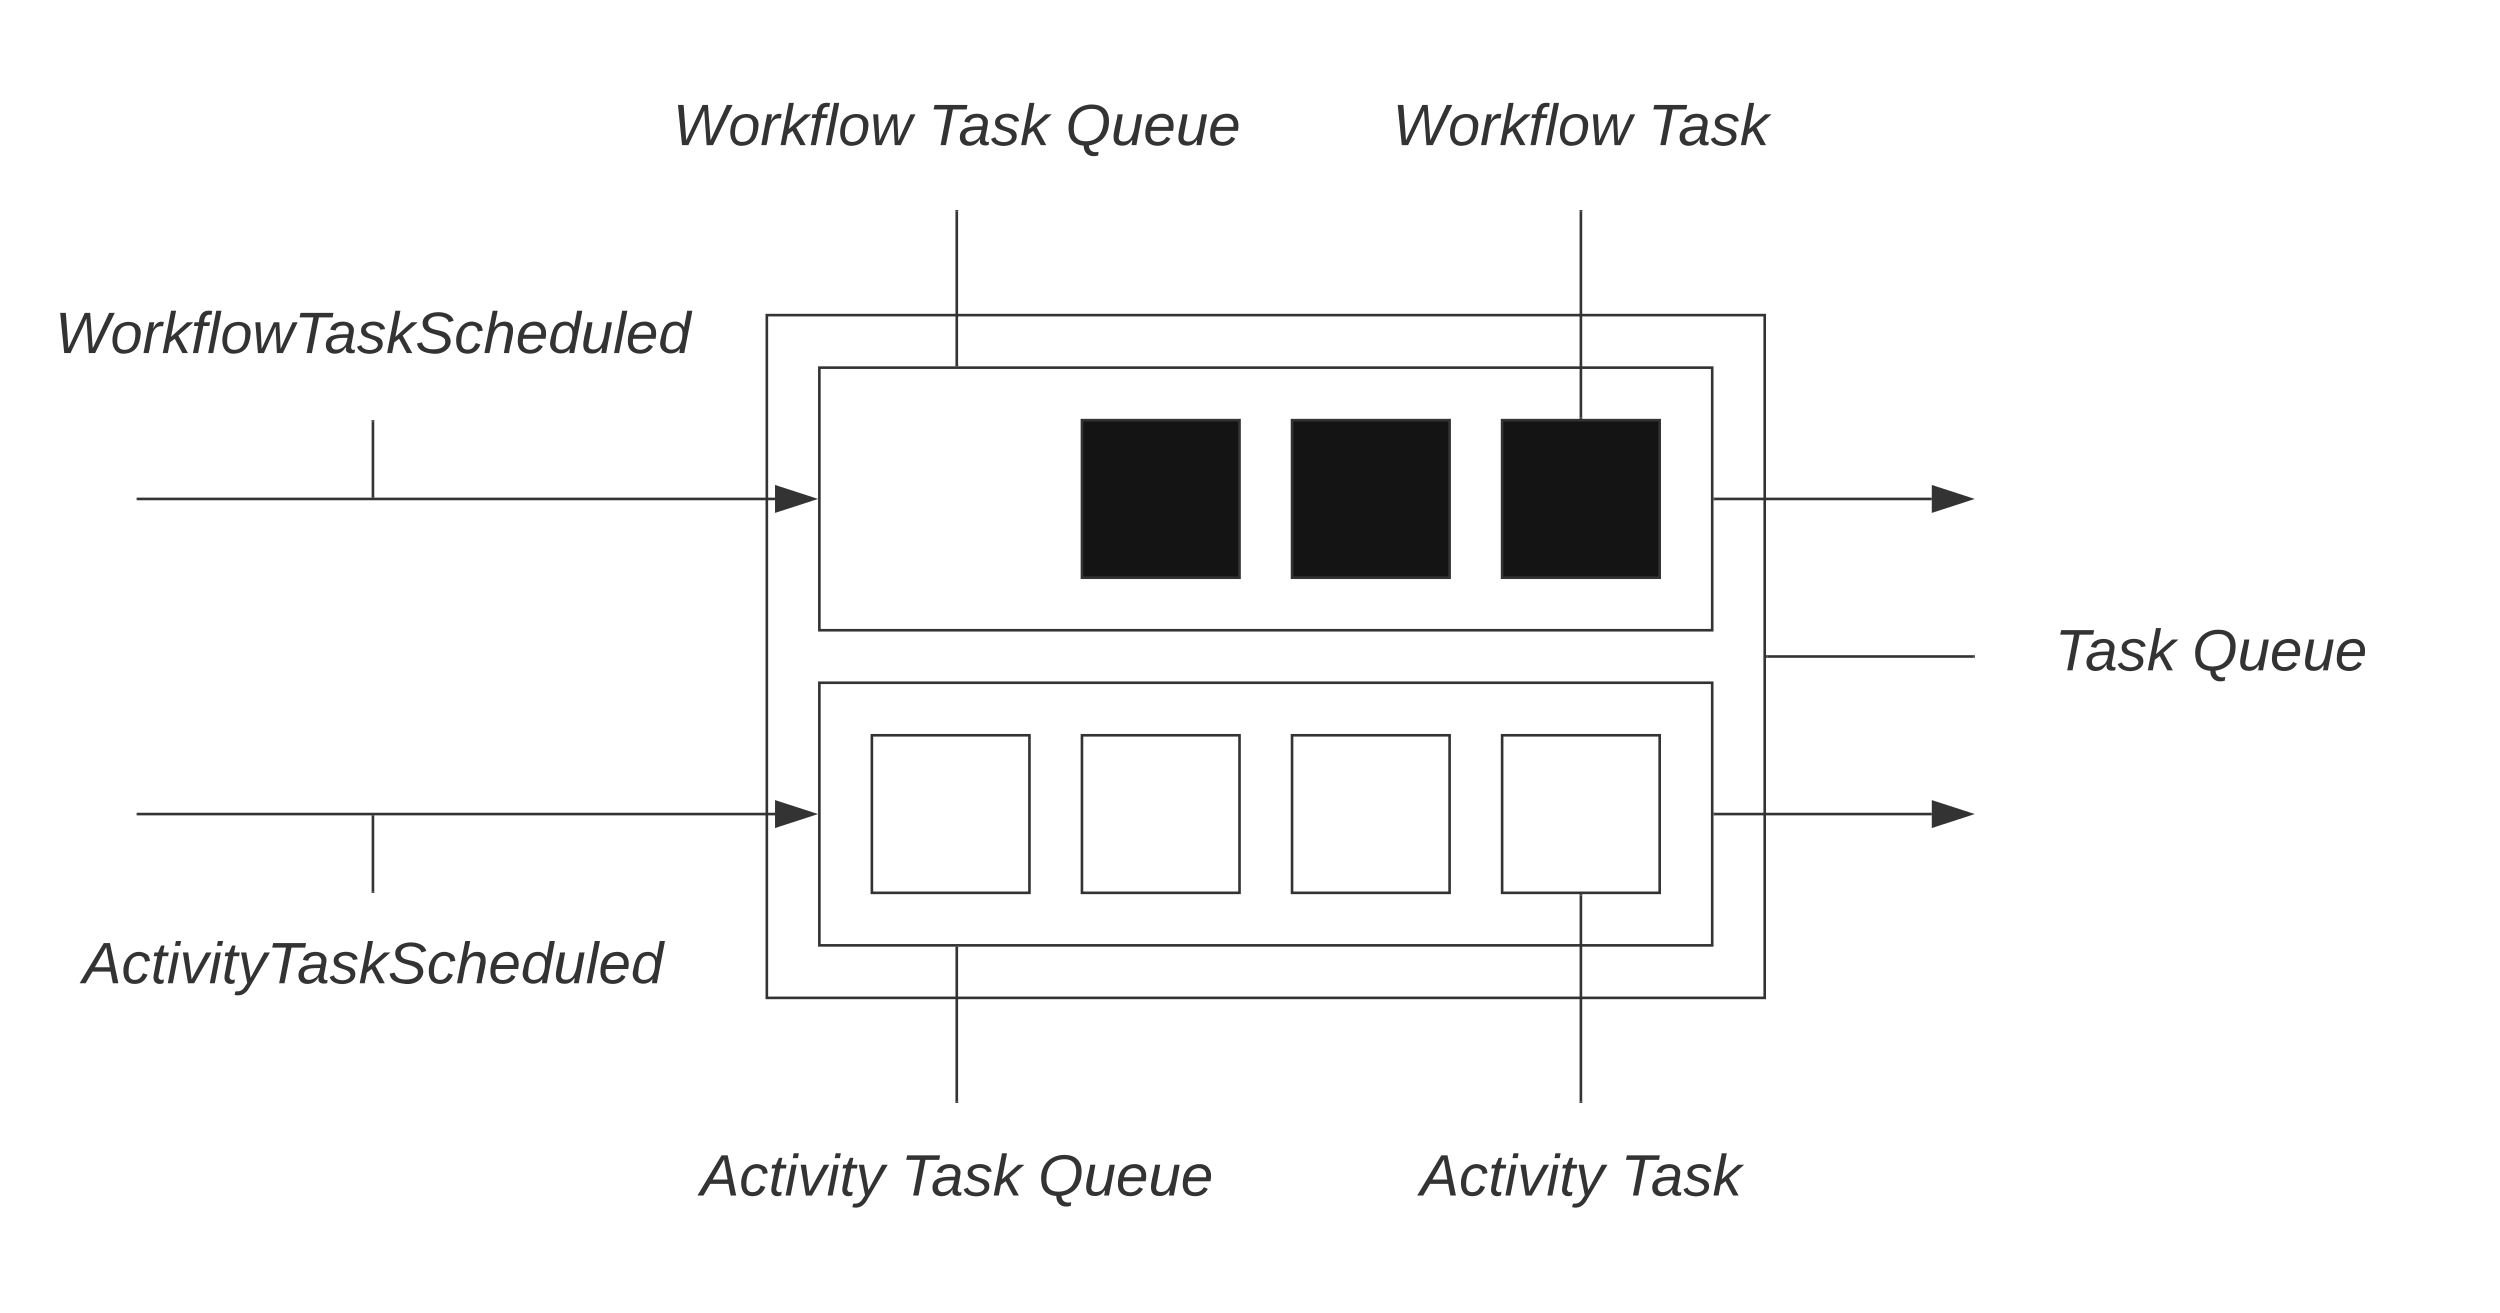
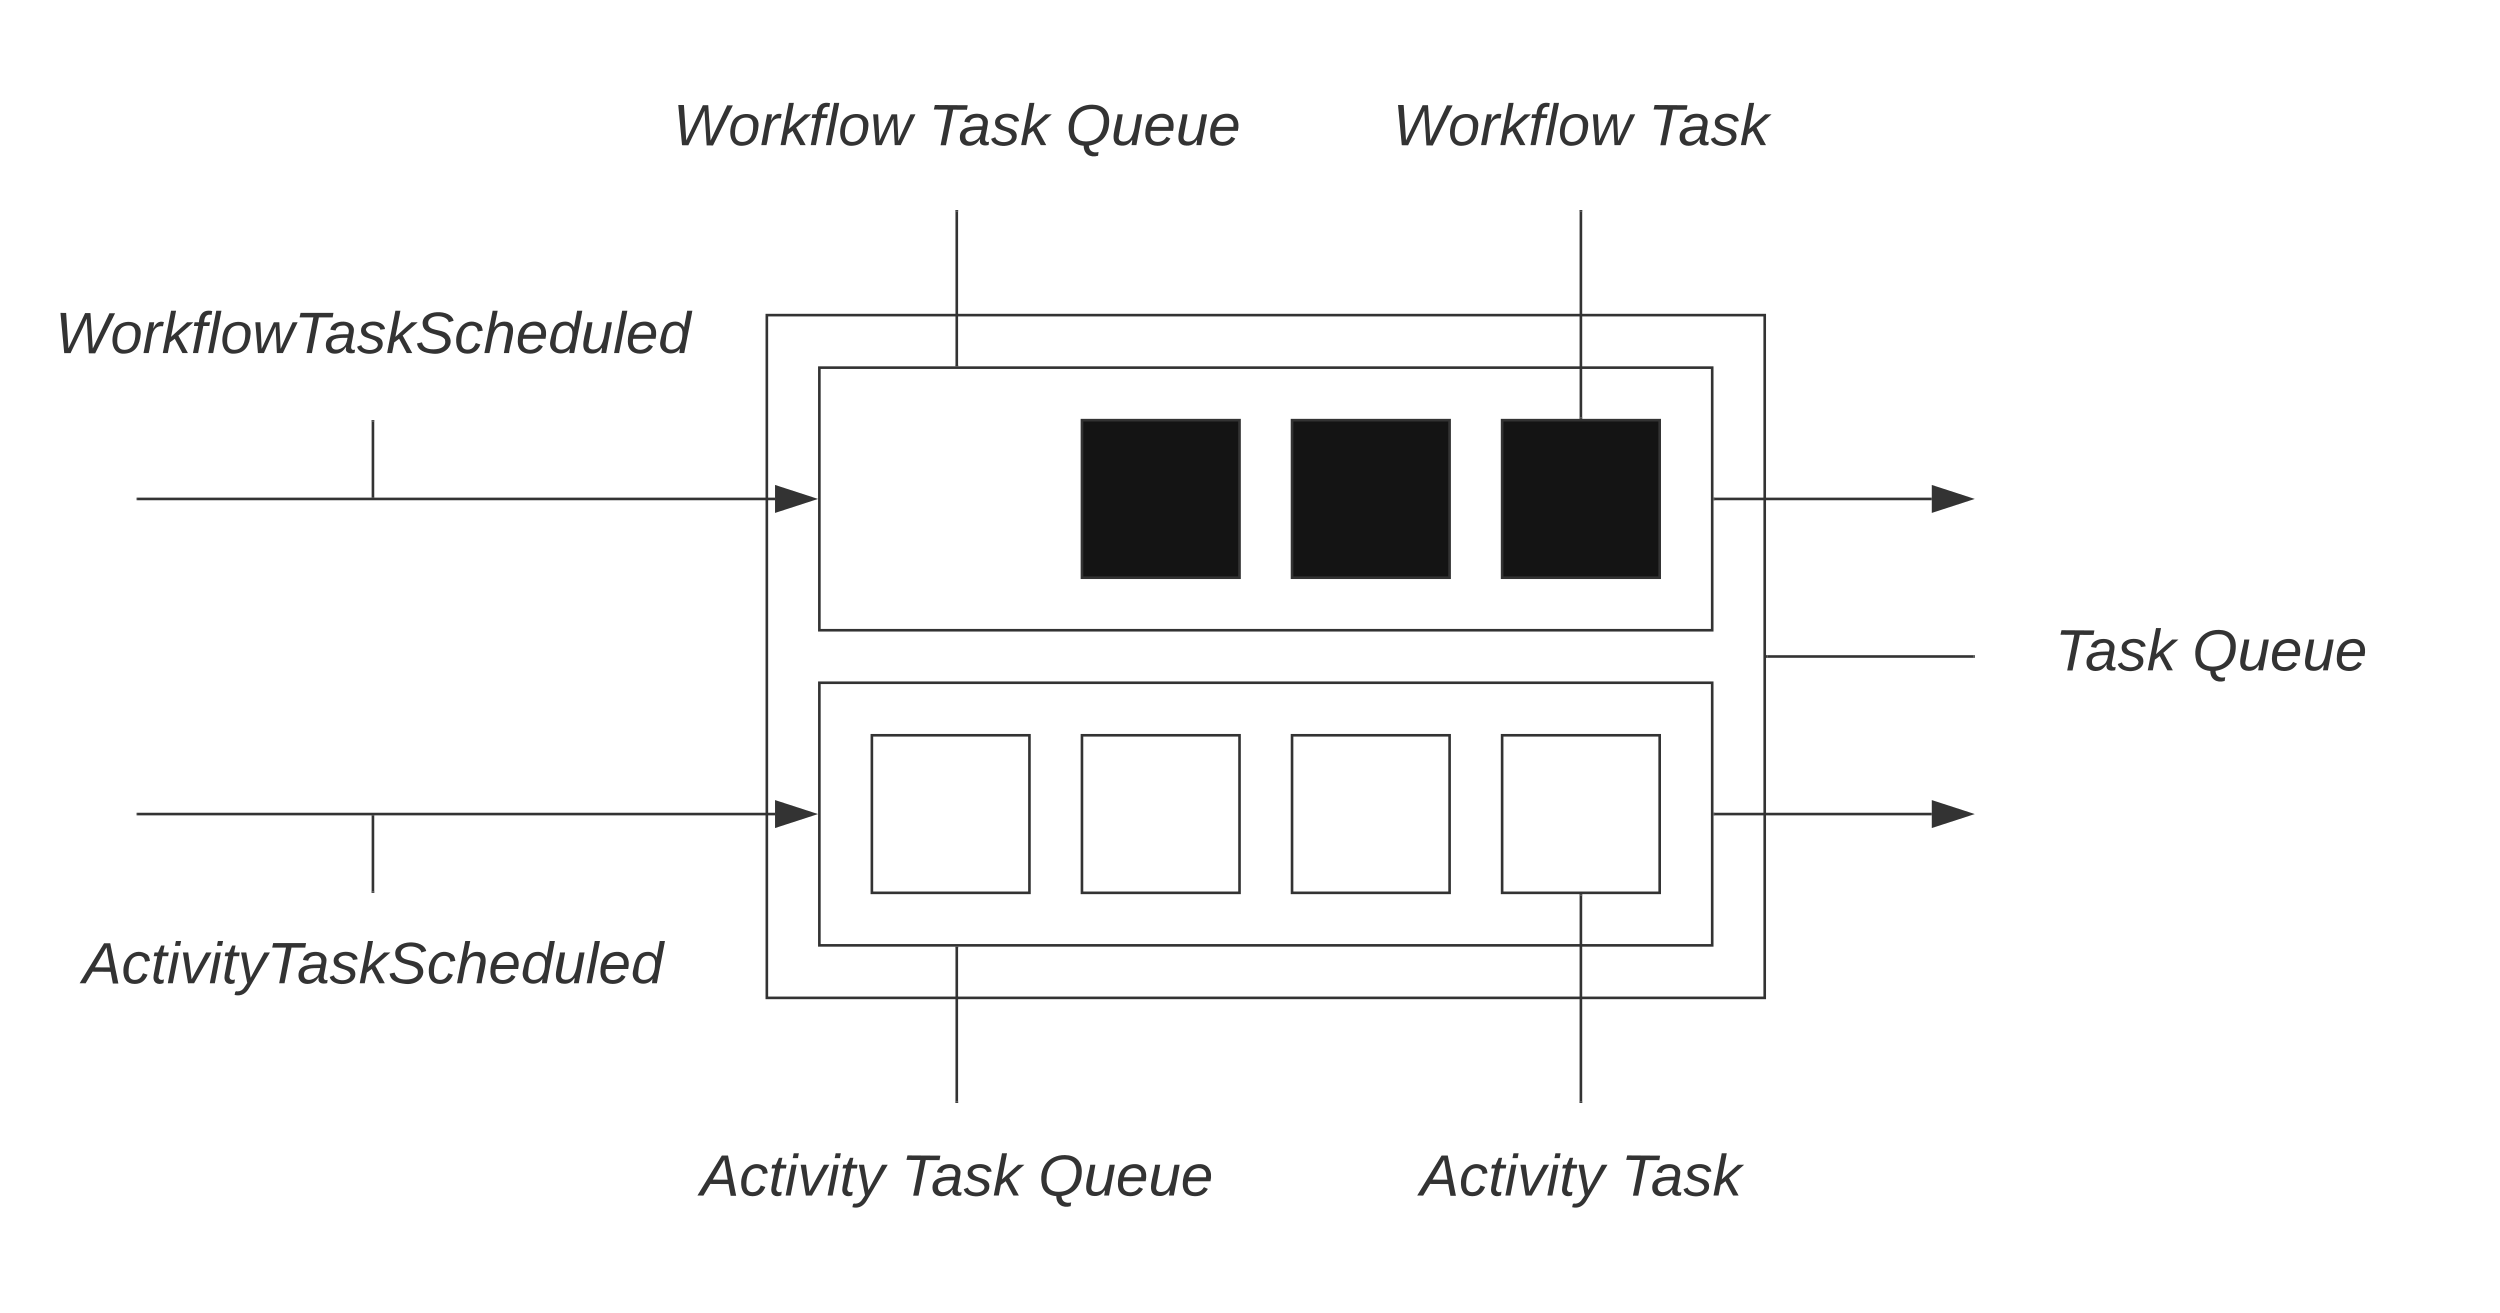
<svg xmlns="http://www.w3.org/2000/svg" xmlns:ns1="lucid" xmlns:xlink="http://www.w3.org/1999/xlink" width="952.02" height="500">
-   <g transform="translate(-447.9815 -260)" ns1:page-tab-id="0_0">
+   <g transform="translate(-447.981 -260)" ns1:page-tab-id="0_0">
    <path d="M0 0h1870.87v1322.83H0z" fill="#fff" />
    <path d="M740 380h380v260H740z" stroke="#333" fill="#fff" />
-     <path d="M760 400h340v100H760zM760 520h340v100H760z" stroke="#333" fill="#fff" />
-     <path d="M1020 540h60v60h-60zM940 540h60v60h-60z" stroke="#333" fill="#fff" />
+     <path d="M760 400h340v100H760zm0 120h340v100H760z" stroke="#333" fill="#fff" />
+     <path d="M1020 540h60v60h-60zm-80 0h60v60h-60z" stroke="#333" fill="#fff" />
    <path d="M860 420h60v60h-60z" stroke="#333" fill="#141414" />
-     <path d="M860 540h60v60h-60zM780 540h60v60h-60z" stroke="#333" fill="#fff" />
-     <path d="M940 420h60v60h-60zM1020 420h60v60h-60z" stroke="#333" fill="#141414" />
-     <path d="M930 286c0-3.3 2.7-6 6-6h228c3.3 0 6 2.7 6 6v48c0 3.3-2.7 6-6 6H936c-3.3 0-6-2.7-6-6z" stroke="#000" stroke-opacity="0" stroke-width="3" fill="#fff" fill-opacity="0" />
-     <use xlink:href="#a" transform="matrix(1,0,0,1,935,285) translate(43.33333 30.27778)" />
-     <use xlink:href="#b" transform="matrix(1,0,0,1,935,285) translate(140.6173 30.27778)" />
+     <path d="M860 540h60v60h-60zm-80 0h60v60h-60z" stroke="#333" fill="#fff" />
+     <path d="M940 420h60v60h-60zm80 0h60v60h-60z" stroke="#333" fill="#141414" />
+     <path d="M930 286c0-3.3 2.7-6 6-6h228c3.3 0 6 2.7 6 6v48c0 3.3-2.7 6-6 6H936c-3.3 0-6-2.7-6-6z" fill="none" />
+     <use xlink:href="#a" transform="translate(978.333 315.278)" />
+     <use xlink:href="#b" transform="translate(1075.617 315.278)" />
    <path d="M1050 419v-78.5" stroke="#333" fill="none" />
-     <path d="M1050.5 419.5h-1v-.5h1zM1050.5 340.5h-1v-.5h1z" stroke="#333" stroke-width=".05" fill="#333" />
-     <path d="M930 686c0-3.3 2.7-6 6-6h228c3.3 0 6 2.7 6 6v48c0 3.3-2.7 6-6 6H936c-3.3 0-6-2.7-6-6z" stroke="#000" stroke-opacity="0" stroke-width="3" fill="#fff" fill-opacity="0" />
-     <use xlink:href="#c" transform="matrix(1,0,0,1,935,685) translate(53.76543 30.27778)" />
-     <use xlink:href="#b" transform="matrix(1,0,0,1,935,685) translate(130.1852 30.27778)" />
+     <path d="M1050.5 419.5h-1v-.5h1zm0-79h-1v-.5h1z" stroke="#333" stroke-width=".05" fill="#333" />
+     <path d="M930 686c0-3.3 2.7-6 6-6h228c3.3 0 6 2.7 6 6v48c0 3.3-2.7 6-6 6H936c-3.3 0-6-2.7-6-6z" fill="none" />
+     <use xlink:href="#c" transform="translate(988.765 715.278)" />
+     <use xlink:href="#b" transform="translate(1065.185 715.278)" />
    <path d="M1050 679.5V601" stroke="#333" fill="none" />
-     <path d="M1050.5 680h-1v-.5h1zM1050.5 601h-1v-.5h1z" stroke="#333" stroke-width=".05" fill="#333" />
-     <path d="M692.33 686c0-3.3 2.7-6 6-6h228c3.3 0 6 2.7 6 6v48c0 3.3-2.7 6-6 6h-228c-3.3 0-6-2.7-6-6z" stroke="#000" stroke-opacity="0" stroke-width="3" fill="#fff" fill-opacity="0" />
-     <use xlink:href="#c" transform="matrix(1,0,0,1,697.3301,685) translate(17.34568 30.27778)" />
-     <use xlink:href="#d" transform="matrix(1,0,0,1,697.3301,685) translate(93.76543 30.27778)" />
-     <use xlink:href="#e" transform="matrix(1,0,0,1,697.3301,685) translate(145.9877 30.27778)" />
+     <path d="M1050.5 680h-1v-.5h1zm0-79h-1v-.5h1z" stroke="#333" stroke-width=".05" fill="#333" />
+     <path d="M692.33 686c0-3.3 2.7-6 6-6h228c3.3 0 6 2.7 6 6v48c0 3.3-2.7 6-6 6h-228c-3.3 0-6-2.7-6-6z" fill="none" />
+     <use xlink:href="#c" transform="translate(714.676 715.278)" />
+     <use xlink:href="#d" transform="translate(791.096 715.278)" />
+     <use xlink:href="#e" transform="translate(843.318 715.278)" />
    <path d="M812.33 679.5V621" stroke="#333" fill="none" />
-     <path d="M812.83 680h-1v-.5h1zM812.83 621h-1v-.5h1z" stroke="#333" stroke-width=".05" fill="#333" />
-     <path d="M692.33 286c0-3.3 2.7-6 6-6h228c3.3 0 6 2.7 6 6v48c0 3.3-2.7 6-6 6h-228c-3.3 0-6-2.7-6-6z" stroke="#000" stroke-opacity="0" stroke-width="3" fill="#fff" fill-opacity="0" />
-     <use xlink:href="#a" transform="matrix(1,0,0,1,697.3301,285) translate(6.91358 30.27778)" />
-     <use xlink:href="#d" transform="matrix(1,0,0,1,697.3301,285) translate(104.1975 30.27778)" />
-     <use xlink:href="#e" transform="matrix(1,0,0,1,697.3301,285) translate(156.4198 30.27778)" />
+     <path d="M812.83 680h-1v-.5h1zm0-59h-1v-.5h1z" stroke="#333" stroke-width=".05" fill="#333" />
+     <path d="M692.33 286c0-3.3 2.7-6 6-6h228c3.3 0 6 2.7 6 6v48c0 3.3-2.7 6-6 6h-228c-3.3 0-6-2.7-6-6z" fill="none" />
+     <use xlink:href="#a" transform="translate(704.244 315.278)" />
+     <use xlink:href="#d" transform="translate(801.528 315.278)" />
+     <use xlink:href="#e" transform="translate(853.75 315.278)" />
    <path d="M812.33 340.5V399" stroke="#333" fill="none" />
-     <path d="M812.83 340.5h-1v-.5h1zM812.83 399.5h-1v-.5h1z" stroke="#333" stroke-width=".05" fill="#333" />
-     <path d="M1200 486c0-3.3 2.7-6 6-6h168c3.3 0 6 2.7 6 6v48c0 3.3-2.7 6-6 6h-168c-3.3 0-6-2.7-6-6z" stroke="#000" stroke-opacity="0" stroke-width="3" fill="#fff" fill-opacity="0" />
-     <use xlink:href="#f" transform="matrix(1,0,0,1,1205,485) translate(25.55556 30.27778)" />
-     <use xlink:href="#g" transform="matrix(1,0,0,1,1205,485) translate(77.77778 30.27778)" />
+     <path d="M812.83 340.5h-1v-.5h1zm0 59h-1v-.5h1z" stroke="#333" stroke-width=".05" fill="#333" />
+     <path d="M1200 486c0-3.3 2.7-6 6-6h168c3.3 0 6 2.7 6 6v48c0 3.3-2.7 6-6 6h-168c-3.3 0-6-2.7-6-6z" fill="none" />
+     <use xlink:href="#f" transform="translate(1230.556 515.278)" />
+     <use xlink:href="#g" transform="translate(1282.778 515.278)" />
    <path d="M1199.5 510H1121" stroke="#333" fill="none" />
-     <path d="M1200 510.5h-.5v-1h.5zM1121 510.5h-.5v-1h.5z" stroke="#333" stroke-width=".05" fill="#333" />
+     <path d="M1200 510.5h-.5v-1h.5zm-79 0h-.5v-1h.5z" stroke="#333" stroke-width=".05" fill="#333" />
    <path d="M1101 450h82.62" stroke="#333" fill="none" />
    <path d="M1101 450.5h-.5v-1h.5z" stroke="#333" stroke-width=".05" fill="#333" />
-     <path d="M1198.38 450l-14.26 4.64v-9.28z" stroke="#333" fill="#333" />
+     <path d="m1198.38 450-14.26 4.64v-9.28z" stroke="#333" fill="#333" />
    <path d="M1101 570h82.62" stroke="#333" fill="none" />
    <path d="M1101 570.5h-.5v-1h.5z" stroke="#333" stroke-width=".05" fill="#333" />
-     <path d="M1198.38 570l-14.26 4.64v-9.28z" stroke="#333" fill="#333" />
+     <path d="m1198.38 570-14.26 4.64v-9.28z" stroke="#333" fill="#333" />
    <path d="M743.12 450H500.5" stroke="#333" fill="none" />
-     <path d="M757.88 450l-14.26 4.64v-9.28z" stroke="#333" fill="#333" />
-     <path d="M500.5 450h-.5M743.12 570H500.5" stroke="#333" fill="none" />
-     <path d="M757.88 570l-14.26 4.64v-9.28z" stroke="#333" fill="#333" />
+     <path d="m757.88 450-14.26 4.64v-9.28z" stroke="#333" fill="#333" />
+     <path d="M500.5 450h-.5m243.12 120H500.5" stroke="#333" fill="none" />
+     <path d="m757.88 570-14.26 4.64v-9.28z" stroke="#333" fill="#333" />
    <path d="M500.5 570h-.5" stroke="#333" fill="none" />
-     <path d="M500 606c0-3.3 2.7-6 6-6h168c3.3 0 6 2.7 6 6v48c0 3.3-2.7 6-6 6H506c-3.3 0-6-2.7-6-6z" stroke="#000" stroke-opacity="0" stroke-width="3" fill="#fff" fill-opacity="0" />
-     <use xlink:href="#h" transform="matrix(1,0,0,1,505,605) translate(-25.58642 29.44444)" />
+     <path d="M500 606c0-3.3 2.7-6 6-6h168c3.3 0 6 2.7 6 6v48c0 3.3-2.7 6-6 6H506c-3.3 0-6-2.7-6-6z" fill="none" />
+     <use xlink:href="#h" transform="translate(479.414 634.444)" />
    <path d="M590 599.5v-29" stroke="#333" fill="none" />
    <path d="M590.5 600h-1v-.5h1z" stroke="#333" stroke-width=".05" fill="#333" />
    <path d="M590 570.5v-.5" stroke="#333" fill="none" />
-     <path d="M500 366c0-3.3 2.7-6 6-6h168c3.3 0 6 2.7 6 6v48c0 3.3-2.7 6-6 6H506c-3.3 0-6-2.7-6-6z" stroke="#000" stroke-opacity="0" stroke-width="3" fill="#fff" fill-opacity="0" />
-     <g>
-       <use xlink:href="#i" transform="matrix(1,0,0,1,505,365) translate(-36.01852 29.44444)" />
-     </g>
+     <path d="M500 366c0-3.3 2.7-6 6-6h168c3.3 0 6 2.7 6 6v48c0 3.3-2.7 6-6 6H506c-3.3 0-6-2.7-6-6z" fill="none" />
+     <use xlink:href="#i" transform="translate(468.981 394.444)" />
    <path d="M590 420.5v29" stroke="#333" fill="none" />
    <path d="M590.5 420.5h-1v-.5h1z" stroke="#333" stroke-width=".05" fill="#333" />
    <path d="M590 449.5v.5" stroke="#333" fill="none" />
    <defs>
      <path fill="#333" d="M247 0h-39l-15-214-24 57L95 0H56L31-248h35L82-30l101-218h33l16 218 101-218h35" id="j" />
      <path fill="#333" d="M30-147c31-64 166-65 159 27C183-49 158 1 86 4 9 8 1-88 30-147zM88-20c53 0 68-48 68-100 0-31-11-51-44-50-52 1-68 46-68 97 0 32 13 53 44 53" id="k" />
      <path fill="#333" d="M66-151c12-25 30-51 66-40l-6 26C45-176 58-65 38 0H6l36-190h30" id="l" />
-       <path fill="#333" d="M127 0L80-88 50-66 37 0H6l51-261h31L57-100l99-90h39l-93 82L161 0h-34" id="m" />
-       <path fill="#333" d="M76-167L44 0H12l33-167H18l4-23h27c3-47 25-81 82-69l-4 24c-35-8-44 15-46 45h37l-5 23H76" id="n" />
-       <path fill="#333" d="M6 0l50-261h32L37 0H6" id="o" />
+       <path fill="#333" d="M127 0 80-88 50-66 37 0H6l51-261h31L57-100l99-90h39l-93 82L161 0h-34" id="m" />
+       <path fill="#333" d="M76-167 44 0H12l33-167H18l4-23h27c3-47 25-81 82-69l-4 24c-35-8-44 15-46 45h37l-5 23H76" id="n" />
+       <path fill="#333" d="m6 0 50-261h32L37 0H6" id="o" />
      <path fill="#333" d="M188 0h-37l-8-164L71 0H34L18-190h31l8 164 75-164h34l8 164 74-164h31" id="p" />
-       <g id="a">
-         <use transform="matrix(0.0617284,0,0,0.0617284,0,0)" xlink:href="#j" />
-         <use transform="matrix(0.0617284,0,0,0.0617284,20.92593,0)" xlink:href="#k" />
-         <use transform="matrix(0.0617284,0,0,0.0617284,33.2716,0)" xlink:href="#l" />
-         <use transform="matrix(0.0617284,0,0,0.0617284,40.61728,0)" xlink:href="#m" />
-         <use transform="matrix(0.0617284,0,0,0.0617284,51.7284,0)" xlink:href="#n" />
-         <use transform="matrix(0.0617284,0,0,0.0617284,57.90123,0)" xlink:href="#o" />
-         <use transform="matrix(0.0617284,0,0,0.0617284,62.77778,0)" xlink:href="#k" />
-         <use transform="matrix(0.0617284,0,0,0.0617284,75.12346,0)" xlink:href="#p" />
-       </g>
-       <path fill="#333" d="M151-220L108 0H75l42-220H32l6-28h203l-5 28h-85" id="q" />
+       <path fill="#333" d="M151-220 108 0H75l42-220H32l6-28h203l-5 28h-85" id="q" />
      <path fill="#333" d="M165-48c-4 18 1 34 23 27l-3 20c-29 8-62 0-52-35h-2C116-14 99 4 63 4 30 4 8-16 8-49c0-68 71-67 138-67 10-26 0-56-31-54-26 1-42 9-47 31l-32-5c8-67 160-71 144 15-5 28-9 54-15 81zM42-50c3 52 80 24 89-6 7-12 7-24 11-38-47 1-103-4-100 44" id="r" />
      <path fill="#333" d="M55-144c13 50 104 24 104 88C159 21 15 23 1-39l26-10c6 40 102 42 102-4-13-50-104-23-104-87 0-71 143-71 148-8l-29 4c-5-35-85-37-89 0" id="s" />
-       <g id="b">
-         <use transform="matrix(0.0617284,0,0,0.0617284,0,0)" xlink:href="#q" />
-         <use transform="matrix(0.0617284,0,0,0.0617284,11.48148,0)" xlink:href="#r" />
-         <use transform="matrix(0.0617284,0,0,0.0617284,23.82716,0)" xlink:href="#s" />
-         <use transform="matrix(0.0617284,0,0,0.0617284,34.93827,0)" xlink:href="#m" />
-       </g>
-       <path fill="#333" d="M187 0l-14-72H61L19 0h-37l149-248h38L221 0h-34zm-19-99l-22-123L76-99h92" id="t" />
+       <path fill="#333" d="m187 0-14-72H61L19 0h-37l149-248h38L221 0h-34zm-19-99-22-123L76-99h92" id="t" />
      <path fill="#333" d="M44-68c0 29 11 47 38 47 30 0 42-19 51-41l28 9C148-21 126 4 82 4 31 4 10-29 12-85c3-77 74-140 146-93 12 8 15 23 18 40l-31 5c-1-22-13-36-36-36-52 0-65 49-65 101" id="u" />
      <path fill="#333" d="M51-54c-9 22 5 41 31 30L79-1C43 14 10-4 19-52l22-115H19l5-23h22l19-43h21l-9 43h35l-4 23H73" id="v" />
-       <path fill="#333" d="M50-231l6-30h32l-6 30H50zM6 0l37-190h31L37 0H6" id="w" />
+       <path fill="#333" d="m50-231 6-30h32l-6 30H50zM6 0l37-190h31L37 0H6" id="w" />
      <path fill="#333" d="M89 0H52L20-190h33L74-25l89-165h34" id="x" />
-       <path fill="#333" d="M198-190L69 30C53 58 25 83-20 72c4-11-1-27 19-22 33-1 43-29 59-52L20-190h32L79-34l84-156h35" id="y" />
-       <g id="c">
-         <use transform="matrix(0.0617284,0,0,0.0617284,0,0)" xlink:href="#t" />
-         <use transform="matrix(0.0617284,0,0,0.0617284,14.81481,0)" xlink:href="#u" />
-         <use transform="matrix(0.0617284,0,0,0.0617284,25.92593,0)" xlink:href="#v" />
-         <use transform="matrix(0.0617284,0,0,0.0617284,32.09877,0)" xlink:href="#w" />
-         <use transform="matrix(0.0617284,0,0,0.0617284,36.97531,0)" xlink:href="#x" />
-         <use transform="matrix(0.0617284,0,0,0.0617284,48.08642,0)" xlink:href="#w" />
-         <use transform="matrix(0.0617284,0,0,0.0617284,52.96296,0)" xlink:href="#v" />
-         <use transform="matrix(0.0617284,0,0,0.0617284,59.1358,0)" xlink:href="#y" />
-       </g>
-       <g id="d">
-         <use transform="matrix(0.0617284,0,0,0.0617284,0,0)" xlink:href="#q" />
-         <use transform="matrix(0.0617284,0,0,0.0617284,11.48148,0)" xlink:href="#r" />
-         <use transform="matrix(0.0617284,0,0,0.0617284,23.82716,0)" xlink:href="#s" />
-         <use transform="matrix(0.0617284,0,0,0.0617284,34.93827,0)" xlink:href="#m" />
-       </g>
+       <path fill="#333" d="M198-190 69 30C53 58 25 83-20 72c4-11-1-27 19-22 33-1 43-29 59-52L20-190h32L79-34l84-156h35" id="y" />
      <path fill="#333" d="M24-61C-1-165 59-251 163-251c67 1 105 36 105 101 0 88-46 140-124 152 2 33 24 47 60 39l-3 23c-50 15-89-11-89-61-46-3-79-26-88-64zm210-73c6-55-18-91-72-90-77 1-111 51-111 125 0 49 24 75 73 75 72 0 103-45 110-110" id="z" />
      <path fill="#333" d="M67 3c-93-2-31-127-26-193h32L48-50c-3 39 53 32 70 12 30-34 30-101 43-152h32L157 0h-30c1-10 6-24 4-33-14 20-29 37-64 36" id="A" />
      <path fill="#333" d="M111-194c62-3 86 47 72 106H45c-7 38 6 69 45 68 27-1 43-14 53-32l24 11C152-15 129 4 87 4 38 3 12-23 12-71c0-70 32-119 99-123zm44 81c14-66-71-72-95-28-4 8-8 17-11 28h106" id="B" />
-       <g id="e">
-         <use transform="matrix(0.0617284,0,0,0.0617284,0,0)" xlink:href="#z" />
-         <use transform="matrix(0.0617284,0,0,0.0617284,17.28395,0)" xlink:href="#A" />
-         <use transform="matrix(0.0617284,0,0,0.0617284,29.62963,0)" xlink:href="#B" />
-         <use transform="matrix(0.0617284,0,0,0.0617284,41.97531,0)" xlink:href="#A" />
-         <use transform="matrix(0.0617284,0,0,0.0617284,54.32099,0)" xlink:href="#B" />
-       </g>
-       <g id="f">
-         <use transform="matrix(0.0617284,0,0,0.0617284,0,0)" xlink:href="#q" />
-         <use transform="matrix(0.0617284,0,0,0.0617284,11.48148,0)" xlink:href="#r" />
-         <use transform="matrix(0.0617284,0,0,0.0617284,23.82716,0)" xlink:href="#s" />
-         <use transform="matrix(0.0617284,0,0,0.0617284,34.93827,0)" xlink:href="#m" />
-       </g>
-       <g id="g">
-         <use transform="matrix(0.0617284,0,0,0.0617284,0,0)" xlink:href="#z" />
-         <use transform="matrix(0.0617284,0,0,0.0617284,17.28395,0)" xlink:href="#A" />
-         <use transform="matrix(0.0617284,0,0,0.0617284,29.62963,0)" xlink:href="#B" />
-         <use transform="matrix(0.0617284,0,0,0.0617284,41.97531,0)" xlink:href="#A" />
-         <use transform="matrix(0.0617284,0,0,0.0617284,54.32099,0)" xlink:href="#B" />
-       </g>
      <path fill="#333" d="M194-120c59 52 2 134-86 124-53-6-90-18-98-63l31-7c8 30 29 43 70 43 46 0 84-17 71-62-32-43-135-20-137-98-3-89 178-90 191-16l-30 9c-8-48-127-53-127 5 0 53 81 35 115 65" id="C" />
      <path fill="#333" d="M67-158c15-20 31-36 64-36 94 0 33 127 27 194h-32l25-140c3-38-53-32-70-12C52-117 51-51 37 0H6l51-261h31" id="D" />
      <path fill="#333" d="M133-28C103 26-5 8 13-77c13-62 24-115 90-117 29-1 46 15 56 35l19-102h32L160 0h-30zM45-64c-2 27 10 43 35 43 54-1 69-50 69-103 0-29-15-46-42-46-53-1-58 58-62 106" id="E" />
+       <g id="a">
+         <use transform="rotate(.413) scale(.06173)" xlink:href="#j" />
+         <use transform="matrix(.06173 0 0 .06173 20.926 0)" xlink:href="#k" />
+         <use transform="matrix(.06173 0 0 .06173 33.272 0)" xlink:href="#l" />
+         <use transform="matrix(.06173 0 0 .06173 40.617 0)" xlink:href="#m" />
+         <use transform="matrix(.06173 0 0 .06173 51.728 0)" xlink:href="#n" />
+         <use transform="matrix(.06173 0 0 .06173 57.901 0)" xlink:href="#o" />
+         <use transform="matrix(.06173 0 0 .06173 62.778 0)" xlink:href="#k" />
+         <use transform="matrix(.06173 0 0 .06173 75.123 0)" xlink:href="#p" />
+       </g>
+       <g id="b">
+         <use transform="rotate(.413) scale(.06173)" xlink:href="#q" />
+         <use transform="matrix(.06173 0 0 .06173 11.481 0)" xlink:href="#r" />
+         <use transform="matrix(.06173 0 0 .06173 23.827 0)" xlink:href="#s" />
+         <use transform="matrix(.06173 0 0 .06173 34.938 0)" xlink:href="#m" />
+       </g>
+       <g id="c">
+         <use transform="rotate(.413) scale(.06173)" xlink:href="#t" />
+         <use transform="matrix(.06173 0 0 .06173 14.815 0)" xlink:href="#u" />
+         <use transform="matrix(.06173 0 0 .06173 25.926 0)" xlink:href="#v" />
+         <use transform="matrix(.06173 0 0 .06173 32.099 0)" xlink:href="#w" />
+         <use transform="matrix(.06173 0 0 .06173 36.975 0)" xlink:href="#x" />
+         <use transform="matrix(.06173 0 0 .06173 48.086 0)" xlink:href="#w" />
+         <use transform="matrix(.06173 0 0 .06173 52.963 0)" xlink:href="#v" />
+         <use transform="matrix(.06173 0 0 .06173 59.136 0)" xlink:href="#y" />
+       </g>
+       <g id="d">
+         <use transform="rotate(.413) scale(.06173)" xlink:href="#q" />
+         <use transform="matrix(.06173 0 0 .06173 11.481 0)" xlink:href="#r" />
+         <use transform="matrix(.06173 0 0 .06173 23.827 0)" xlink:href="#s" />
+         <use transform="matrix(.06173 0 0 .06173 34.938 0)" xlink:href="#m" />
+       </g>
+       <g id="e">
+         <use transform="rotate(.413) scale(.06173)" xlink:href="#z" />
+         <use transform="matrix(.06173 0 0 .06173 17.284 0)" xlink:href="#A" />
+         <use transform="matrix(.06173 0 0 .06173 29.63 0)" xlink:href="#B" />
+         <use transform="matrix(.06173 0 0 .06173 41.975 0)" xlink:href="#A" />
+         <use transform="matrix(.06173 0 0 .06173 54.321 0)" xlink:href="#B" />
+       </g>
+       <g id="f">
+         <use transform="rotate(.413) scale(.06173)" xlink:href="#q" />
+         <use transform="matrix(.06173 0 0 .06173 11.481 0)" xlink:href="#r" />
+         <use transform="matrix(.06173 0 0 .06173 23.827 0)" xlink:href="#s" />
+         <use transform="matrix(.06173 0 0 .06173 34.938 0)" xlink:href="#m" />
+       </g>
+       <g id="g">
+         <use transform="rotate(.413) scale(.06173)" xlink:href="#z" />
+         <use transform="matrix(.06173 0 0 .06173 17.284 0)" xlink:href="#A" />
+         <use transform="matrix(.06173 0 0 .06173 29.63 0)" xlink:href="#B" />
+         <use transform="matrix(.06173 0 0 .06173 41.975 0)" xlink:href="#A" />
+         <use transform="matrix(.06173 0 0 .06173 54.321 0)" xlink:href="#B" />
+       </g>
      <g id="h">
-         <use transform="matrix(0.0617284,0,0,0.0617284,0,0)" xlink:href="#t" />
-         <use transform="matrix(0.0617284,0,0,0.0617284,14.81481,0)" xlink:href="#u" />
-         <use transform="matrix(0.0617284,0,0,0.0617284,25.92593,0)" xlink:href="#v" />
-         <use transform="matrix(0.0617284,0,0,0.0617284,32.09877,0)" xlink:href="#w" />
-         <use transform="matrix(0.0617284,0,0,0.0617284,36.97531,0)" xlink:href="#x" />
-         <use transform="matrix(0.0617284,0,0,0.0617284,48.08642,0)" xlink:href="#w" />
-         <use transform="matrix(0.0617284,0,0,0.0617284,52.96296,0)" xlink:href="#v" />
-         <use transform="matrix(0.0617284,0,0,0.0617284,59.1358,0)" xlink:href="#y" />
-         <use transform="matrix(0.0617284,0,0,0.0617284,70.24691,0)" xlink:href="#q" />
-         <use transform="matrix(0.0617284,0,0,0.0617284,81.7284,0)" xlink:href="#r" />
-         <use transform="matrix(0.0617284,0,0,0.0617284,94.07407,0)" xlink:href="#s" />
-         <use transform="matrix(0.0617284,0,0,0.0617284,105.1852,0)" xlink:href="#m" />
-         <use transform="matrix(0.0617284,0,0,0.0617284,116.2963,0)" xlink:href="#C" />
-         <use transform="matrix(0.0617284,0,0,0.0617284,131.1111,0)" xlink:href="#u" />
-         <use transform="matrix(0.0617284,0,0,0.0617284,142.2222,0)" xlink:href="#D" />
-         <use transform="matrix(0.0617284,0,0,0.0617284,154.5679,0)" xlink:href="#B" />
-         <use transform="matrix(0.0617284,0,0,0.0617284,166.9136,0)" xlink:href="#E" />
-         <use transform="matrix(0.0617284,0,0,0.0617284,179.2593,0)" xlink:href="#A" />
-         <use transform="matrix(0.0617284,0,0,0.0617284,191.6049,0)" xlink:href="#o" />
-         <use transform="matrix(0.0617284,0,0,0.0617284,196.4815,0)" xlink:href="#B" />
-         <use transform="matrix(0.0617284,0,0,0.0617284,208.8272,0)" xlink:href="#E" />
+         <use transform="rotate(.413) scale(.06173)" xlink:href="#t" />
+         <use transform="matrix(.06173 0 0 .06173 14.815 0)" xlink:href="#u" />
+         <use transform="matrix(.06173 0 0 .06173 25.926 0)" xlink:href="#v" />
+         <use transform="matrix(.06173 0 0 .06173 32.099 0)" xlink:href="#w" />
+         <use transform="matrix(.06173 0 0 .06173 36.975 0)" xlink:href="#x" />
+         <use transform="matrix(.06173 0 0 .06173 48.086 0)" xlink:href="#w" />
+         <use transform="matrix(.06173 0 0 .06173 52.963 0)" xlink:href="#v" />
+         <use transform="matrix(.06173 0 0 .06173 59.136 0)" xlink:href="#y" />
+         <use transform="matrix(.06173 0 0 .06173 70.247 0)" xlink:href="#q" />
+         <use transform="matrix(.06173 0 0 .06173 81.728 0)" xlink:href="#r" />
+         <use transform="matrix(.06173 0 0 .06173 94.074 0)" xlink:href="#s" />
+         <use transform="matrix(.06173 0 0 .06173 105.185 0)" xlink:href="#m" />
+         <use transform="matrix(.06173 0 0 .06173 116.296 0)" xlink:href="#C" />
+         <use transform="matrix(.06173 0 0 .06173 131.111 0)" xlink:href="#u" />
+         <use transform="matrix(.06173 0 0 .06173 142.222 0)" xlink:href="#D" />
+         <use transform="matrix(.06173 0 0 .06173 154.568 0)" xlink:href="#B" />
+         <use transform="matrix(.06173 0 0 .06173 166.914 0)" xlink:href="#E" />
+         <use transform="matrix(.06173 0 0 .06173 179.26 0)" xlink:href="#A" />
+         <use transform="matrix(.06173 0 0 .06173 191.605 0)" xlink:href="#o" />
+         <use transform="matrix(.06173 0 0 .06173 196.481 0)" xlink:href="#B" />
+         <use transform="matrix(.06173 0 0 .06173 208.827 0)" xlink:href="#E" />
      </g>
      <g id="i">
-         <use transform="matrix(0.0617284,0,0,0.0617284,0,0)" xlink:href="#j" />
-         <use transform="matrix(0.0617284,0,0,0.0617284,20.92593,0)" xlink:href="#k" />
-         <use transform="matrix(0.0617284,0,0,0.0617284,33.2716,0)" xlink:href="#l" />
-         <use transform="matrix(0.0617284,0,0,0.0617284,40.61728,0)" xlink:href="#m" />
-         <use transform="matrix(0.0617284,0,0,0.0617284,51.7284,0)" xlink:href="#n" />
-         <use transform="matrix(0.0617284,0,0,0.0617284,57.90123,0)" xlink:href="#o" />
-         <use transform="matrix(0.0617284,0,0,0.0617284,62.77778,0)" xlink:href="#k" />
-         <use transform="matrix(0.0617284,0,0,0.0617284,75.12346,0)" xlink:href="#p" />
-         <use transform="matrix(0.0617284,0,0,0.0617284,91.11111,0)" xlink:href="#q" />
-         <use transform="matrix(0.0617284,0,0,0.0617284,102.5926,0)" xlink:href="#r" />
-         <use transform="matrix(0.0617284,0,0,0.0617284,114.9383,0)" xlink:href="#s" />
-         <use transform="matrix(0.0617284,0,0,0.0617284,126.0494,0)" xlink:href="#m" />
-         <use transform="matrix(0.0617284,0,0,0.0617284,137.1605,0)" xlink:href="#C" />
-         <use transform="matrix(0.0617284,0,0,0.0617284,151.9753,0)" xlink:href="#u" />
-         <use transform="matrix(0.0617284,0,0,0.0617284,163.0864,0)" xlink:href="#D" />
-         <use transform="matrix(0.0617284,0,0,0.0617284,175.4321,0)" xlink:href="#B" />
-         <use transform="matrix(0.0617284,0,0,0.0617284,187.7778,0)" xlink:href="#E" />
-         <use transform="matrix(0.0617284,0,0,0.0617284,200.1235,0)" xlink:href="#A" />
-         <use transform="matrix(0.0617284,0,0,0.0617284,212.4691,0)" xlink:href="#o" />
-         <use transform="matrix(0.0617284,0,0,0.0617284,217.3457,0)" xlink:href="#B" />
-         <use transform="matrix(0.0617284,0,0,0.0617284,229.6914,0)" xlink:href="#E" />
+         <use transform="rotate(.413) scale(.06173)" xlink:href="#j" />
+         <use transform="matrix(.06173 0 0 .06173 20.926 0)" xlink:href="#k" />
+         <use transform="matrix(.06173 0 0 .06173 33.272 0)" xlink:href="#l" />
+         <use transform="matrix(.06173 0 0 .06173 40.617 0)" xlink:href="#m" />
+         <use transform="matrix(.06173 0 0 .06173 51.728 0)" xlink:href="#n" />
+         <use transform="matrix(.06173 0 0 .06173 57.901 0)" xlink:href="#o" />
+         <use transform="matrix(.06173 0 0 .06173 62.778 0)" xlink:href="#k" />
+         <use transform="matrix(.06173 0 0 .06173 75.123 0)" xlink:href="#p" />
+         <use transform="matrix(.06173 0 0 .06173 91.111 0)" xlink:href="#q" />
+         <use transform="matrix(.06173 0 0 .06173 102.593 0)" xlink:href="#r" />
+         <use transform="matrix(.06173 0 0 .06173 114.938 0)" xlink:href="#s" />
+         <use transform="matrix(.06173 0 0 .06173 126.05 0)" xlink:href="#m" />
+         <use transform="matrix(.06173 0 0 .06173 137.16 0)" xlink:href="#C" />
+         <use transform="matrix(.06173 0 0 .06173 151.975 0)" xlink:href="#u" />
+         <use transform="matrix(.06173 0 0 .06173 163.086 0)" xlink:href="#D" />
+         <use transform="matrix(.06173 0 0 .06173 175.432 0)" xlink:href="#B" />
+         <use transform="matrix(.06173 0 0 .06173 187.778 0)" xlink:href="#E" />
+         <use transform="matrix(.06173 0 0 .06173 200.123 0)" xlink:href="#A" />
+         <use transform="matrix(.06173 0 0 .06173 212.47 0)" xlink:href="#o" />
+         <use transform="matrix(.06173 0 0 .06173 217.346 0)" xlink:href="#B" />
+         <use transform="matrix(.06173 0 0 .06173 229.691 0)" xlink:href="#E" />
      </g>
    </defs>
  </g>
</svg>
